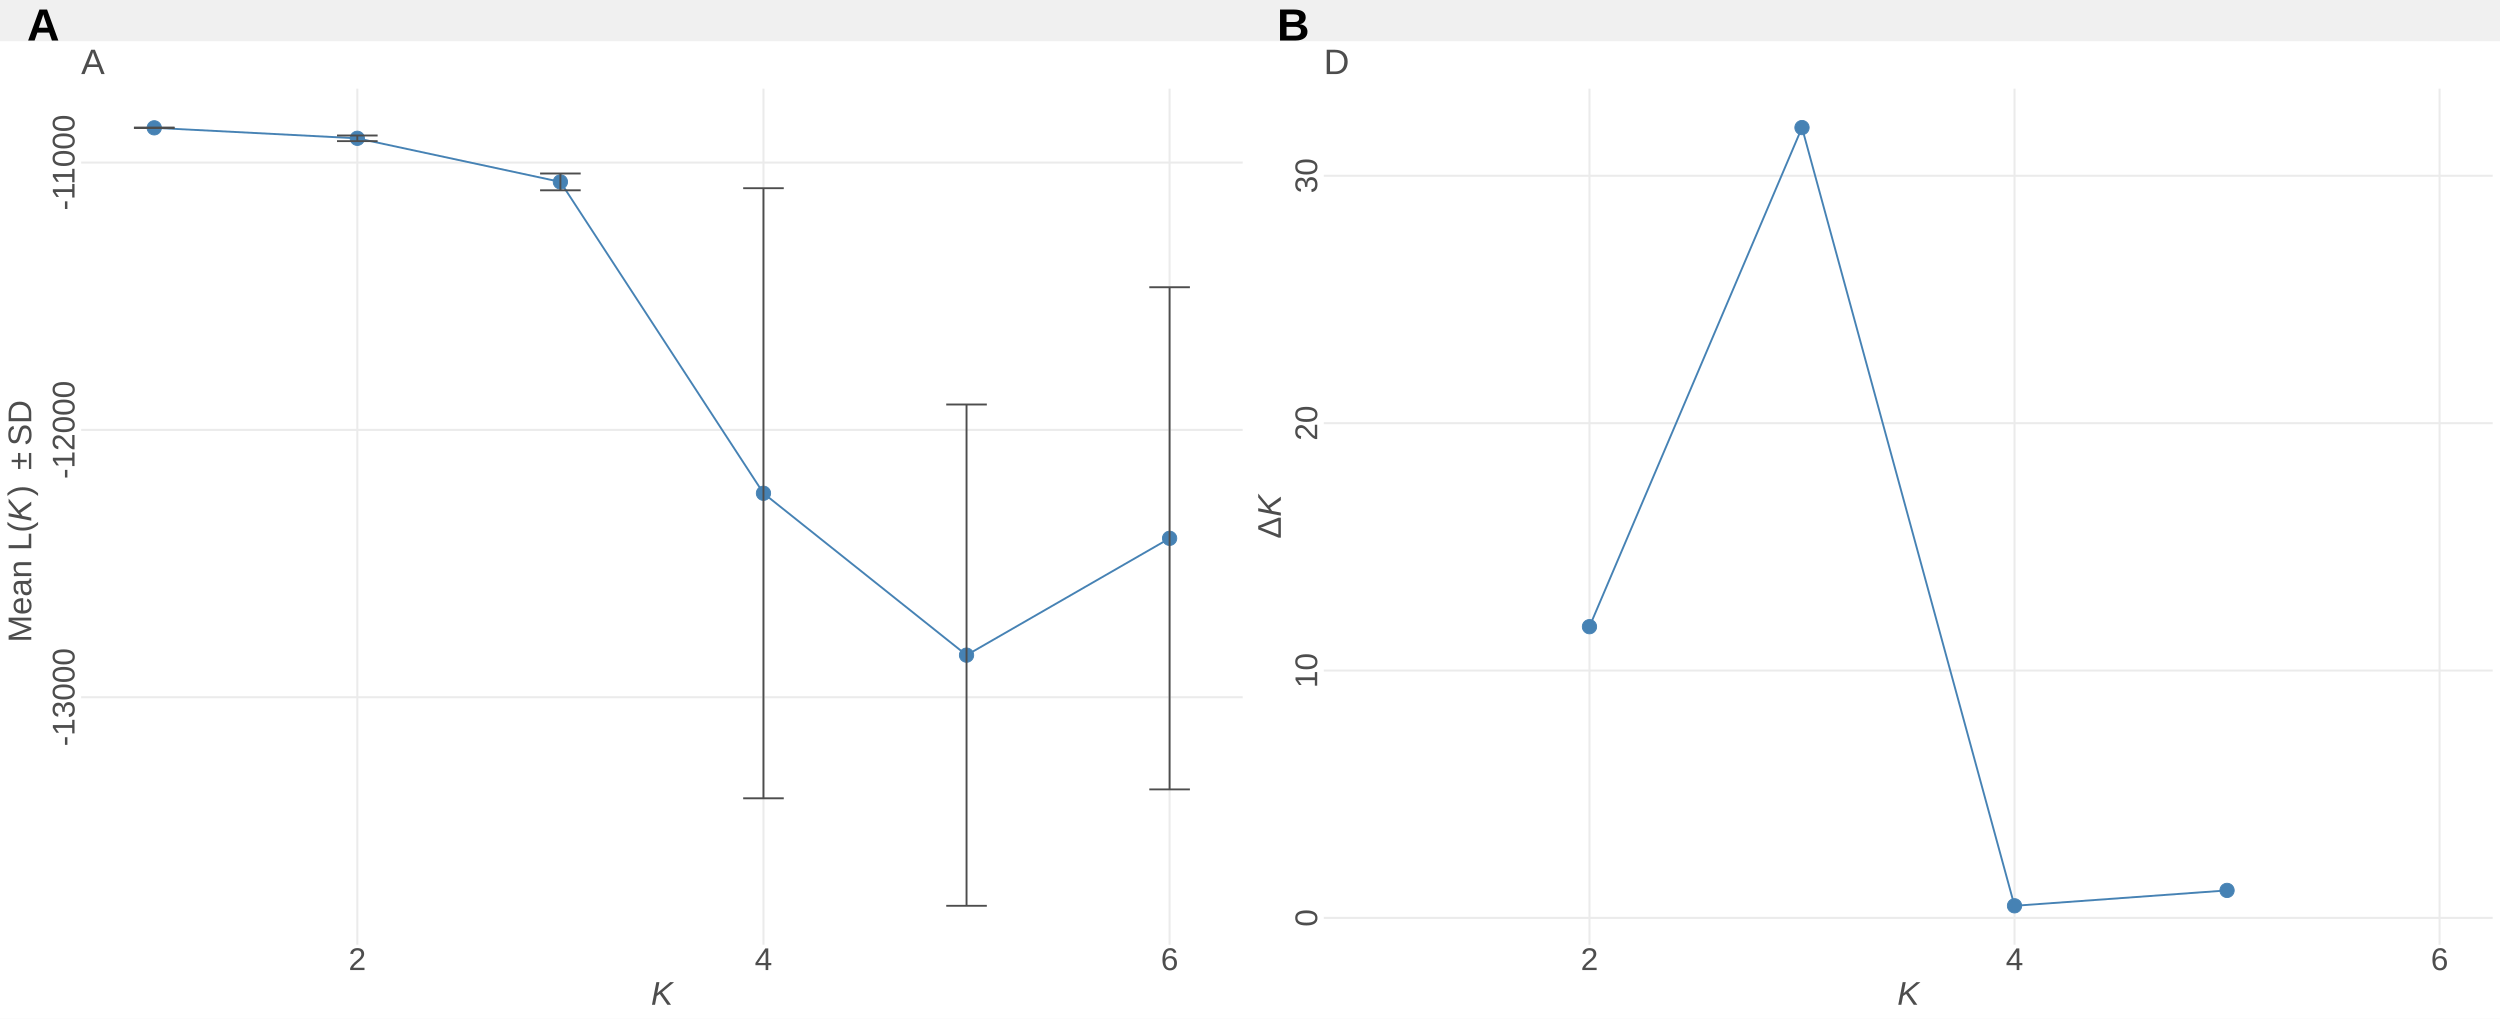
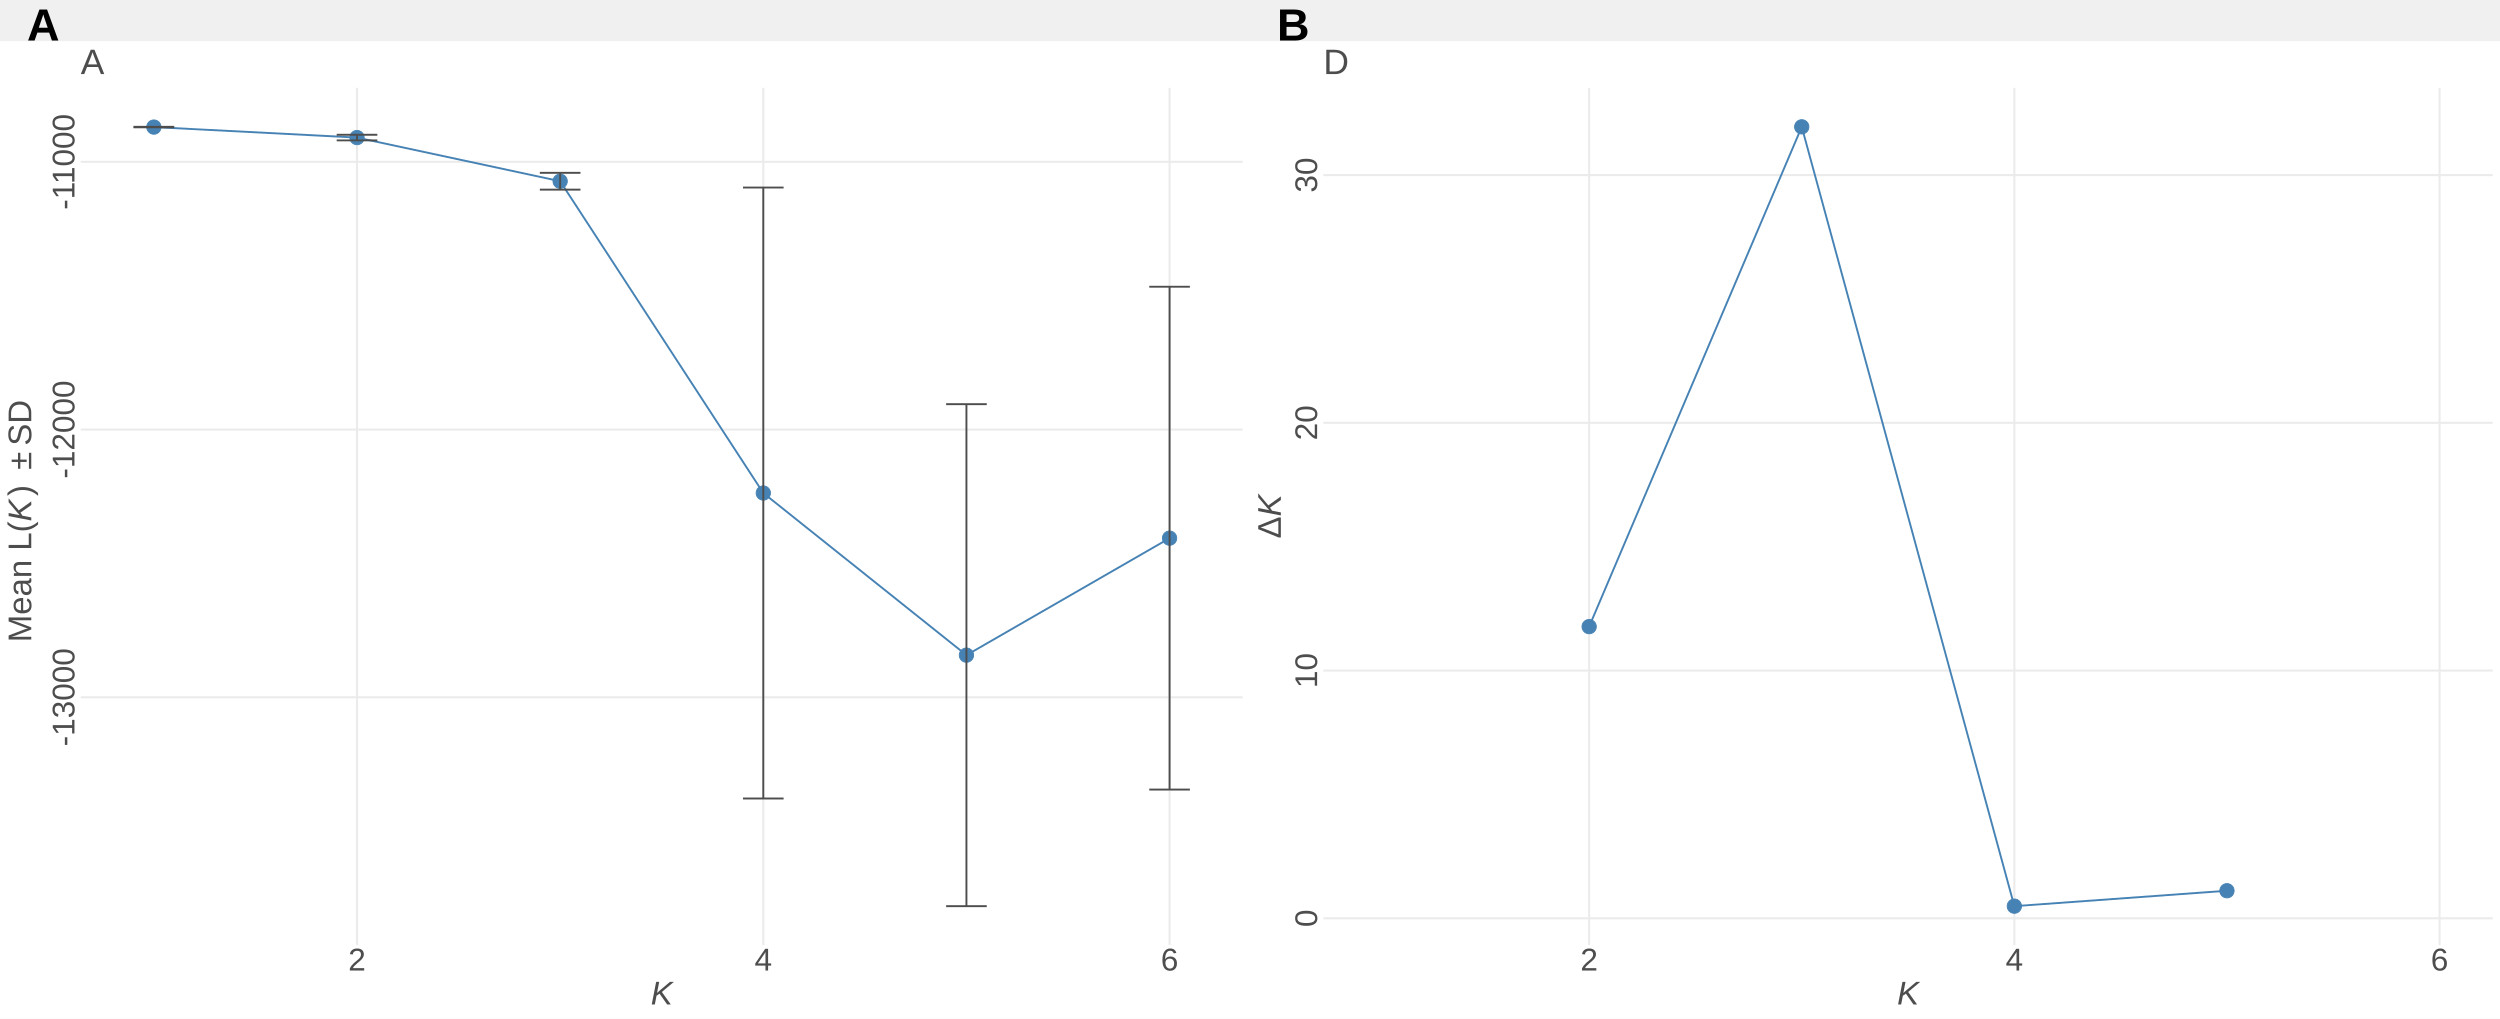
<svg xmlns="http://www.w3.org/2000/svg" width="1944.00pt" height="792.00pt" viewBox="0 0 1944.00 792.00">
  <g class="svglite">
    <defs>
      <style type="text/css">
    .svglite line, .svglite polyline, .svglite polygon, .svglite path, .svglite rect, .svglite circle {
      fill: none;
      stroke: #000000;
      stroke-linecap: round;
      stroke-linejoin: round;
      stroke-miterlimit: 10.00;
    }
    .svglite text {
      white-space: pre;
    }
    .svglite g.glyphgroup path {
      fill: inherit;
      stroke: none;
    }
  </style>
    </defs>
    <rect width="100%" height="100%" style="stroke: none; fill: none;" />
    <defs>
      <clipPath id="cpMC4wMHwxOTQ0LjAwfDAuMDB8NzkyLjAw">
        <rect x="0.00" y="0.00" width="1944.00" height="792.00" />
      </clipPath>
    </defs>
    <g clip-path="url(#cpMC4wMHwxOTQ0LjAwfDAuMDB8NzkyLjAw)">
</g>
    <defs>
      <clipPath id="cpMC4wMHw5NzIuMDB8MzIuMjZ8NzkyLjAw">
-         <rect x="0.00" y="32.26" width="972.00" height="759.74" />
+         <rect x="0" y="32.26" width="972.00" height="759.74" />
      </clipPath>
    </defs>
    <g clip-path="url(#cpMC4wMHw5NzIuMDB8MzIuMjZ8NzkyLjAw)">
-       <rect x="0.00" y="32.26" width="972.00" height="759.74" style="stroke-width: 1.07; stroke: #FFFFFF; fill: #FFFFFF;" />
+       <rect x="0" y="32.26" width="972.00" height="759.74" style="stroke-width: 1.07; stroke: #FFFFFF; fill: #FFFFFF;" />
    </g>
    <g clip-path="url(#cpMC4wMHwxOTQ0LjAwfDAuMDB8NzkyLjAw)">
</g>
    <defs>
-       <clipPath id="cpNjMuMTB8OTY2LjMzfDY4Ljk1fDczNC42MQ==">
-         <rect x="63.10" y="68.95" width="903.23" height="665.66" />
+       <clipPath id="cpNjIuNzh8OTY2LjMzfDY4LjMzfDczNC45Mw==">
+         <rect x="62.78" y="68.33" width="903.55" height="666.60" />
      </clipPath>
    </defs>
-     <g clip-path="url(#cpNjMuMTB8OTY2LjMzfDY4Ljk1fDczNC42MQ==)">
-       <rect x="63.10" y="68.95" width="903.23" height="665.66" style="stroke-width: 1.07; stroke: none; fill: #FFFFFF;" />
-       <polyline points="63.10,542.15 966.33,542.15 " style="stroke-width: 1.60; stroke: #EBEBEB; stroke-linecap: butt;" />
-       <polyline points="63.10,334.28 966.33,334.28 " style="stroke-width: 1.60; stroke: #EBEBEB; stroke-linecap: butt;" />
-       <polyline points="63.10,126.40 966.33,126.40 " style="stroke-width: 1.60; stroke: #EBEBEB; stroke-linecap: butt;" />
-       <polyline points="277.85,734.61 277.85,68.95 " style="stroke-width: 1.60; stroke: #EBEBEB; stroke-linecap: butt;" />
-       <polyline points="593.67,734.61 593.67,68.95 " style="stroke-width: 1.60; stroke: #EBEBEB; stroke-linecap: butt;" />
-       <polyline points="909.48,734.61 909.48,68.95 " style="stroke-width: 1.60; stroke: #EBEBEB; stroke-linecap: butt;" />
-       <polyline points="119.95,99.40 277.85,107.55 435.76,141.44 593.67,383.56 751.58,509.45 909.48,418.60 " style="stroke-width: 1.49; stroke: #4682B4; stroke-linecap: butt;" />
-       <circle cx="119.95" cy="99.40" r="5.57" style="stroke-width: 0.71; stroke: #4682B4; fill: #4682B4;" />
-       <circle cx="277.85" cy="107.55" r="5.57" style="stroke-width: 0.71; stroke: #4682B4; fill: #4682B4;" />
-       <circle cx="435.76" cy="141.44" r="5.57" style="stroke-width: 0.71; stroke: #4682B4; fill: #4682B4;" />
-       <circle cx="593.67" cy="383.56" r="5.57" style="stroke-width: 0.71; stroke: #4682B4; fill: #4682B4;" />
-       <circle cx="751.58" cy="509.45" r="5.57" style="stroke-width: 0.71; stroke: #4682B4; fill: #4682B4;" />
-       <circle cx="909.48" cy="418.60" r="5.57" style="stroke-width: 0.71; stroke: #4682B4; fill: #4682B4;" />
-       <polyline points="104.16,99.21 135.74,99.21 " style="stroke-width: 1.49; stroke: #4D4D4D; stroke-linecap: butt;" />
-       <polyline points="119.95,99.21 119.95,99.59 " style="stroke-width: 1.49; stroke: #4D4D4D; stroke-linecap: butt;" />
-       <polyline points="104.16,99.59 135.74,99.59 " style="stroke-width: 1.49; stroke: #4D4D4D; stroke-linecap: butt;" />
-       <polyline points="262.06,105.37 293.64,105.37 " style="stroke-width: 1.49; stroke: #4D4D4D; stroke-linecap: butt;" />
-       <polyline points="277.85,105.37 277.85,109.74 " style="stroke-width: 1.49; stroke: #4D4D4D; stroke-linecap: butt;" />
-       <polyline points="262.06,109.74 293.64,109.74 " style="stroke-width: 1.49; stroke: #4D4D4D; stroke-linecap: butt;" />
-       <polyline points="419.97,134.92 451.55,134.92 " style="stroke-width: 1.49; stroke: #4D4D4D; stroke-linecap: butt;" />
-       <polyline points="435.76,134.92 435.76,147.96 " style="stroke-width: 1.49; stroke: #4D4D4D; stroke-linecap: butt;" />
-       <polyline points="419.97,147.96 451.55,147.96 " style="stroke-width: 1.49; stroke: #4D4D4D; stroke-linecap: butt;" />
-       <polyline points="577.88,146.34 609.46,146.34 " style="stroke-width: 1.49; stroke: #4D4D4D; stroke-linecap: butt;" />
-       <polyline points="593.67,146.34 593.67,620.77 " style="stroke-width: 1.49; stroke: #4D4D4D; stroke-linecap: butt;" />
-       <polyline points="577.88,620.77 609.46,620.77 " style="stroke-width: 1.49; stroke: #4D4D4D; stroke-linecap: butt;" />
-       <polyline points="735.79,314.55 767.37,314.55 " style="stroke-width: 1.49; stroke: #4D4D4D; stroke-linecap: butt;" />
-       <polyline points="751.58,314.55 751.58,704.35 " style="stroke-width: 1.49; stroke: #4D4D4D; stroke-linecap: butt;" />
-       <polyline points="735.79,704.35 767.37,704.35 " style="stroke-width: 1.49; stroke: #4D4D4D; stroke-linecap: butt;" />
-       <polyline points="893.69,223.37 925.27,223.37 " style="stroke-width: 1.49; stroke: #4D4D4D; stroke-linecap: butt;" />
-       <polyline points="909.48,223.37 909.48,613.84 " style="stroke-width: 1.49; stroke: #4D4D4D; stroke-linecap: butt;" />
-       <polyline points="893.69,613.84 925.27,613.84 " style="stroke-width: 1.49; stroke: #4D4D4D; stroke-linecap: butt;" />
+     <g clip-path="url(#cpNjIuNzh8OTY2LjMzfDY4LjMzfDczNC45Mw==)">
+       <rect x="62.78" y="68.33" width="903.55" height="666.60" style="stroke-width: 1.07; stroke: none; fill: #FFFFFF;" />
+       <polyline points="62.78,542.20 966.33,542.20 " style="stroke-width: 1.60; stroke: #EBEBEB; stroke-linecap: butt;" />
+       <polyline points="62.78,334.03 966.33,334.03 " style="stroke-width: 1.60; stroke: #EBEBEB; stroke-linecap: butt;" />
+       <polyline points="62.78,125.86 966.33,125.86 " style="stroke-width: 1.60; stroke: #EBEBEB; stroke-linecap: butt;" />
+       <polyline points="277.61,734.93 277.61,68.33 " style="stroke-width: 1.60; stroke: #EBEBEB; stroke-linecap: butt;" />
+       <polyline points="593.54,734.93 593.54,68.33 " style="stroke-width: 1.60; stroke: #EBEBEB; stroke-linecap: butt;" />
+       <polyline points="909.46,734.93 909.46,68.33 " style="stroke-width: 1.60; stroke: #EBEBEB; stroke-linecap: butt;" />
+       <polyline points="119.65,98.82 277.61,106.98 435.57,140.92 593.54,383.38 751.50,509.45 909.46,418.47 " style="stroke-width: 1.49; stroke: #4682B4; stroke-linecap: butt;" />
+       <circle cx="119.65" cy="98.82" r="5.57" style="stroke-width: 0.71; stroke: #4682B4; fill: #4682B4;" />
+       <circle cx="277.61" cy="106.98" r="5.57" style="stroke-width: 0.71; stroke: #4682B4; fill: #4682B4;" />
+       <circle cx="435.57" cy="140.92" r="5.57" style="stroke-width: 0.71; stroke: #4682B4; fill: #4682B4;" />
+       <circle cx="593.54" cy="383.38" r="5.57" style="stroke-width: 0.71; stroke: #4682B4; fill: #4682B4;" />
+       <circle cx="751.50" cy="509.45" r="5.57" style="stroke-width: 0.71; stroke: #4682B4; fill: #4682B4;" />
+       <circle cx="909.46" cy="418.47" r="5.57" style="stroke-width: 0.71; stroke: #4682B4; fill: #4682B4;" />
+       <polyline points="103.85,98.63 135.44,98.63 " style="stroke-width: 1.49; stroke: #4D4D4D; stroke-linecap: butt;" />
+       <polyline points="119.65,98.63 119.65,99.01 " style="stroke-width: 1.49; stroke: #4D4D4D; stroke-linecap: butt;" />
+       <polyline points="103.85,99.01 135.44,99.01 " style="stroke-width: 1.49; stroke: #4D4D4D; stroke-linecap: butt;" />
+       <polyline points="261.81,104.79 293.41,104.79 " style="stroke-width: 1.49; stroke: #4D4D4D; stroke-linecap: butt;" />
+       <polyline points="277.61,104.79 277.61,109.17 " style="stroke-width: 1.49; stroke: #4D4D4D; stroke-linecap: butt;" />
+       <polyline points="261.81,109.17 293.41,109.17 " style="stroke-width: 1.49; stroke: #4D4D4D; stroke-linecap: butt;" />
+       <polyline points="419.78,134.39 451.37,134.39 " style="stroke-width: 1.49; stroke: #4D4D4D; stroke-linecap: butt;" />
+       <polyline points="435.57,134.39 435.57,147.45 " style="stroke-width: 1.49; stroke: #4D4D4D; stroke-linecap: butt;" />
+       <polyline points="419.78,147.45 451.37,147.45 " style="stroke-width: 1.49; stroke: #4D4D4D; stroke-linecap: butt;" />
+       <polyline points="577.74,145.83 609.33,145.83 " style="stroke-width: 1.49; stroke: #4D4D4D; stroke-linecap: butt;" />
+       <polyline points="593.54,145.83 593.54,620.93 " style="stroke-width: 1.49; stroke: #4D4D4D; stroke-linecap: butt;" />
+       <polyline points="577.74,620.93 609.33,620.93 " style="stroke-width: 1.49; stroke: #4D4D4D; stroke-linecap: butt;" />
+       <polyline points="735.70,314.28 767.30,314.28 " style="stroke-width: 1.49; stroke: #4D4D4D; stroke-linecap: butt;" />
+       <polyline points="751.50,314.28 751.50,704.63 " style="stroke-width: 1.49; stroke: #4D4D4D; stroke-linecap: butt;" />
+       <polyline points="735.70,704.63 767.30,704.63 " style="stroke-width: 1.49; stroke: #4D4D4D; stroke-linecap: butt;" />
+       <polyline points="893.67,222.96 925.26,222.96 " style="stroke-width: 1.49; stroke: #4D4D4D; stroke-linecap: butt;" />
+       <polyline points="909.46,222.96 909.46,613.98 " style="stroke-width: 1.49; stroke: #4D4D4D; stroke-linecap: butt;" />
+       <polyline points="893.67,613.98 925.26,613.98 " style="stroke-width: 1.49; stroke: #4D4D4D; stroke-linecap: butt;" />
    </g>
    <g clip-path="url(#cpMC4wMHwxOTQ0LjAwfDAuMDB8NzkyLjAw)">
-       <text transform="translate(57.96,542.15) rotate(-90)" text-anchor="middle" style="font-size: 24.50px;fill: #4D4D4D; font-family: &quot;Arial&quot;;" textLength="76.28px" lengthAdjust="spacingAndGlyphs">-13000</text>
-       <text transform="translate(57.96,334.28) rotate(-90)" text-anchor="middle" style="font-size: 24.50px;fill: #4D4D4D; font-family: &quot;Arial&quot;;" textLength="76.28px" lengthAdjust="spacingAndGlyphs">-12000</text>
-       <text transform="translate(57.96,126.40) rotate(-90)" text-anchor="middle" style="font-size: 24.50px;fill: #4D4D4D; font-family: &quot;Arial&quot;;" textLength="74.47px" lengthAdjust="spacingAndGlyphs">-11000</text>
-       <text x="277.85" y="754.34" text-anchor="middle" style="font-size: 24.50px;fill: #4D4D4D; font-family: &quot;Arial&quot;;" textLength="13.62px" lengthAdjust="spacingAndGlyphs">2</text>
-       <text x="593.67" y="754.34" text-anchor="middle" style="font-size: 24.50px;fill: #4D4D4D; font-family: &quot;Arial&quot;;" textLength="13.62px" lengthAdjust="spacingAndGlyphs">4</text>
-       <text x="909.48" y="754.34" text-anchor="middle" style="font-size: 24.50px;fill: #4D4D4D; font-family: &quot;Arial&quot;;" textLength="13.62px" lengthAdjust="spacingAndGlyphs">6</text>
-       <text x="506.18" y="781.31" style="font-size: 25.60px; font-style: italic;fill: #4D4D4D; font-family: &quot;Arial&quot;;" textLength="17.08px" lengthAdjust="spacingAndGlyphs">K</text>
-       <text transform="translate(24.31,499.54) rotate(-90)" style="font-size: 25.60px;fill: #4D4D4D; font-family: &quot;Arial&quot;;" textLength="93.88px" lengthAdjust="spacingAndGlyphs">Mean L(</text>
-       <text transform="translate(24.31,405.66) rotate(-90)" style="font-size: 25.60px; font-style: italic;fill: #4D4D4D; font-family: &quot;Arial&quot;;" textLength="17.08px" lengthAdjust="spacingAndGlyphs">K</text>
-       <text transform="translate(24.31,385.84) rotate(-90)" style="font-size: 25.60px;fill: #4D4D4D; font-family: &quot;Arial&quot;;" textLength="15.62px" lengthAdjust="spacingAndGlyphs">) </text>
-       <text transform="translate(24.31,365.48) rotate(-90)" style="font-size: 25.60px;fill: #4D4D4D; font-family: &quot;Arial&quot;;" textLength="14.05px" lengthAdjust="spacingAndGlyphs">±</text>
-       <text transform="translate(24.31,346.69) rotate(-90)" style="font-size: 25.60px;fill: #4D4D4D; font-family: &quot;Arial&quot;;" textLength="42.67px" lengthAdjust="spacingAndGlyphs"> SD</text>
-       <text x="63.10" y="57.61" style="font-size: 27.50px;fill: #4D4D4D; font-family: &quot;Arial&quot;;" textLength="18.34px" lengthAdjust="spacingAndGlyphs">A</text>
+       <text transform="translate(57.90,542.20) rotate(-90)" text-anchor="middle" style="font-size: 24.50px;fill: #4D4D4D; font-family: &quot;Arial&quot;;" textLength="76.28px" lengthAdjust="spacingAndGlyphs">-13000</text>
+       <text transform="translate(57.90,334.03) rotate(-90)" text-anchor="middle" style="font-size: 24.50px;fill: #4D4D4D; font-family: &quot;Arial&quot;;" textLength="76.28px" lengthAdjust="spacingAndGlyphs">-12000</text>
+       <text transform="translate(57.90,125.86) rotate(-90)" text-anchor="middle" style="font-size: 24.50px;fill: #4D4D4D; font-family: &quot;Arial&quot;;" textLength="74.47px" lengthAdjust="spacingAndGlyphs">-11000</text>
+       <text x="277.61" y="754.66" text-anchor="middle" style="font-size: 24.50px;fill: #4D4D4D; font-family: &quot;Arial&quot;;" textLength="13.62px" lengthAdjust="spacingAndGlyphs">2</text>
+       <text x="593.54" y="754.66" text-anchor="middle" style="font-size: 24.50px;fill: #4D4D4D; font-family: &quot;Arial&quot;;" textLength="13.62px" lengthAdjust="spacingAndGlyphs">4</text>
+       <text x="909.46" y="754.66" text-anchor="middle" style="font-size: 24.50px;fill: #4D4D4D; font-family: &quot;Arial&quot;;" textLength="13.62px" lengthAdjust="spacingAndGlyphs">6</text>
+       <text x="506.02" y="781.09" style="font-size: 25.60px; font-style: italic;fill: #4D4D4D; font-family: &quot;Arial&quot;;" textLength="17.08px" lengthAdjust="spacingAndGlyphs">K</text>
+       <text transform="translate(24.31,499.38) rotate(-90)" style="font-size: 25.60px;fill: #4D4D4D; font-family: &quot;Arial&quot;;" textLength="93.88px" lengthAdjust="spacingAndGlyphs">Mean L(</text>
+       <text transform="translate(24.31,405.51) rotate(-90)" style="font-size: 25.60px; font-style: italic;fill: #4D4D4D; font-family: &quot;Arial&quot;;" textLength="17.08px" lengthAdjust="spacingAndGlyphs">K</text>
+       <text transform="translate(24.31,385.69) rotate(-90)" style="font-size: 25.60px;fill: #4D4D4D; font-family: &quot;Arial&quot;;" textLength="15.62px" lengthAdjust="spacingAndGlyphs">) </text>
+       <text transform="translate(24.31,365.33) rotate(-90)" style="font-size: 25.60px;fill: #4D4D4D; font-family: &quot;Arial&quot;;" textLength="14.05px" lengthAdjust="spacingAndGlyphs">±</text>
+       <text transform="translate(24.31,346.54) rotate(-90)" style="font-size: 25.60px;fill: #4D4D4D; font-family: &quot;Arial&quot;;" textLength="42.67px" lengthAdjust="spacingAndGlyphs"> SD</text>
+       <text x="62.78" y="57.61" style="font-size: 27.50px;fill: #4D4D4D; font-family: &quot;Arial&quot;;" textLength="18.34px" lengthAdjust="spacingAndGlyphs">A</text>
      <text x="21.00" y="31.51" style="font-size: 35.00px; font-weight: bold; font-family: &quot;Arial&quot;;" textLength="25.28px" lengthAdjust="spacingAndGlyphs">A</text>
    </g>
    <defs>
      <clipPath id="cpOTcyLjAwfDE5NDQuMDB8MzIuMjZ8NzkyLjAw">
        <rect x="972.00" y="32.26" width="972.00" height="759.74" />
      </clipPath>
    </defs>
    <g clip-path="url(#cpOTcyLjAwfDE5NDQuMDB8MzIuMjZ8NzkyLjAw)">
      <rect x="972.00" y="32.26" width="972.00" height="759.74" style="stroke-width: 1.07; stroke: #FFFFFF; fill: #FFFFFF;" />
    </g>
    <g clip-path="url(#cpMC4wMHwxOTQ0LjAwfDAuMDB8NzkyLjAw)">
</g>
    <defs>
-       <clipPath id="cpMTAyOS4zOXwxOTM4LjMzfDY4Ljk1fDczNC42MQ==">
-         <rect x="1029.39" y="68.95" width="908.94" height="665.66" />
+       <clipPath id="cpMTAyOS4wN3wxOTM4LjMzfDY4LjMzfDczNC45Mw==">
+         <rect x="1029.07" y="68.33" width="909.26" height="666.60" />
      </clipPath>
    </defs>
-     <g clip-path="url(#cpMTAyOS4zOXwxOTM4LjMzfDY4Ljk1fDczNC42MQ==)">
-       <rect x="1029.39" y="68.95" width="908.94" height="665.66" style="stroke-width: 1.07; stroke: none; fill: #FFFFFF;" />
-       <polyline points="1029.39,713.78 1938.33,713.78 " style="stroke-width: 1.60; stroke: #EBEBEB; stroke-linecap: butt;" />
-       <polyline points="1029.39,521.41 1938.33,521.41 " style="stroke-width: 1.60; stroke: #EBEBEB; stroke-linecap: butt;" />
-       <polyline points="1029.39,329.04 1938.33,329.04 " style="stroke-width: 1.60; stroke: #EBEBEB; stroke-linecap: butt;" />
-       <polyline points="1029.39,136.66 1938.33,136.66 " style="stroke-width: 1.60; stroke: #EBEBEB; stroke-linecap: butt;" />
-       <polyline points="1235.97,734.61 1235.97,68.95 " style="stroke-width: 1.60; stroke: #EBEBEB; stroke-linecap: butt;" />
-       <polyline points="1566.49,734.61 1566.49,68.95 " style="stroke-width: 1.60; stroke: #EBEBEB; stroke-linecap: butt;" />
-       <polyline points="1897.02,734.61 1897.02,68.95 " style="stroke-width: 1.60; stroke: #EBEBEB; stroke-linecap: butt;" />
-       <polyline points="1235.97,487.31 1401.23,99.21 1566.49,704.35 1731.75,692.38 " style="stroke-width: 1.49; stroke: #4682B4; stroke-linecap: butt;" />
-       <circle cx="1235.97" cy="487.31" r="5.57" style="stroke-width: 0.71; stroke: #4682B4; fill: #4682B4;" />
-       <circle cx="1401.23" cy="99.21" r="5.57" style="stroke-width: 0.71; stroke: #4682B4; fill: #4682B4;" />
-       <circle cx="1566.49" cy="704.35" r="5.57" style="stroke-width: 0.71; stroke: #4682B4; fill: #4682B4;" />
-       <circle cx="1731.75" cy="692.38" r="5.57" style="stroke-width: 0.71; stroke: #4682B4; fill: #4682B4;" />
+     <g clip-path="url(#cpMTAyOS4wN3wxOTM4LjMzfDY4LjMzfDczNC45Mw==)">
+       <rect x="1029.07" y="68.33" width="909.26" height="666.60" style="stroke-width: 1.07; stroke: none; fill: #FFFFFF;" />
+       <polyline points="1029.07,714.07 1938.33,714.07 " style="stroke-width: 1.60; stroke: #EBEBEB; stroke-linecap: butt;" />
+       <polyline points="1029.07,521.42 1938.33,521.42 " style="stroke-width: 1.60; stroke: #EBEBEB; stroke-linecap: butt;" />
+       <polyline points="1029.07,328.78 1938.33,328.78 " style="stroke-width: 1.60; stroke: #EBEBEB; stroke-linecap: butt;" />
+       <polyline points="1029.07,136.14 1938.33,136.14 " style="stroke-width: 1.60; stroke: #EBEBEB; stroke-linecap: butt;" />
+       <polyline points="1235.72,734.93 1235.72,68.33 " style="stroke-width: 1.60; stroke: #EBEBEB; stroke-linecap: butt;" />
+       <polyline points="1566.36,734.93 1566.36,68.33 " style="stroke-width: 1.60; stroke: #EBEBEB; stroke-linecap: butt;" />
+       <polyline points="1897.00,734.93 1897.00,68.33 " style="stroke-width: 1.60; stroke: #EBEBEB; stroke-linecap: butt;" />
+       <polyline points="1235.72,487.27 1401.04,98.63 1566.36,704.63 1731.68,692.64 " style="stroke-width: 1.49; stroke: #4682B4; stroke-linecap: butt;" />
+       <circle cx="1235.72" cy="487.27" r="5.57" style="stroke-width: 0.71; stroke: #4682B4; fill: #4682B4;" />
+       <circle cx="1401.04" cy="98.63" r="5.57" style="stroke-width: 0.71; stroke: #4682B4; fill: #4682B4;" />
+       <circle cx="1566.36" cy="704.63" r="5.57" style="stroke-width: 0.71; stroke: #4682B4; fill: #4682B4;" />
+       <circle cx="1731.68" cy="692.64" r="5.57" style="stroke-width: 0.71; stroke: #4682B4; fill: #4682B4;" />
    </g>
    <g clip-path="url(#cpMC4wMHwxOTQ0LjAwfDAuMDB8NzkyLjAw)">
-       <text transform="translate(1024.25,713.78) rotate(-90)" text-anchor="middle" style="font-size: 24.50px;fill: #4D4D4D; font-family: &quot;Arial&quot;;" textLength="13.62px" lengthAdjust="spacingAndGlyphs">0</text>
-       <text transform="translate(1024.25,521.41) rotate(-90)" text-anchor="middle" style="font-size: 24.50px;fill: #4D4D4D; font-family: &quot;Arial&quot;;" textLength="27.25px" lengthAdjust="spacingAndGlyphs">10</text>
-       <text transform="translate(1024.25,329.04) rotate(-90)" text-anchor="middle" style="font-size: 24.50px;fill: #4D4D4D; font-family: &quot;Arial&quot;;" textLength="27.25px" lengthAdjust="spacingAndGlyphs">20</text>
-       <text transform="translate(1024.25,136.66) rotate(-90)" text-anchor="middle" style="font-size: 24.50px;fill: #4D4D4D; font-family: &quot;Arial&quot;;" textLength="27.25px" lengthAdjust="spacingAndGlyphs">30</text>
-       <text x="1235.97" y="754.34" text-anchor="middle" style="font-size: 24.50px;fill: #4D4D4D; font-family: &quot;Arial&quot;;" textLength="13.62px" lengthAdjust="spacingAndGlyphs">2</text>
-       <text x="1566.49" y="754.34" text-anchor="middle" style="font-size: 24.50px;fill: #4D4D4D; font-family: &quot;Arial&quot;;" textLength="13.62px" lengthAdjust="spacingAndGlyphs">4</text>
-       <text x="1897.02" y="754.34" text-anchor="middle" style="font-size: 24.50px;fill: #4D4D4D; font-family: &quot;Arial&quot;;" textLength="13.62px" lengthAdjust="spacingAndGlyphs">6</text>
-       <text x="1475.32" y="781.31" style="font-size: 25.60px; font-style: italic;fill: #4D4D4D; font-family: &quot;Arial&quot;;" textLength="17.08px" lengthAdjust="spacingAndGlyphs">K</text>
-       <text transform="translate(995.99,418.87) rotate(-90)" style="font-size: 25.60px;fill: #4D4D4D; font-family: &quot;Arial&quot;;" textLength="17.09px" lengthAdjust="spacingAndGlyphs">Δ</text>
-       <text transform="translate(995.99,401.77) rotate(-90)" style="font-size: 25.60px; font-style: italic;fill: #4D4D4D; font-family: &quot;Arial&quot;;" textLength="17.08px" lengthAdjust="spacingAndGlyphs">K</text>
-       <text x="1029.39" y="57.61" style="font-size: 27.50px;fill: #4D4D4D; font-family: &quot;Arial&quot;;" textLength="19.86px" lengthAdjust="spacingAndGlyphs">D</text>
+       <text transform="translate(1024.19,714.07) rotate(-90)" text-anchor="middle" style="font-size: 24.50px;fill: #4D4D4D; font-family: &quot;Arial&quot;;" textLength="13.62px" lengthAdjust="spacingAndGlyphs">0</text>
+       <text transform="translate(1024.19,521.42) rotate(-90)" text-anchor="middle" style="font-size: 24.50px;fill: #4D4D4D; font-family: &quot;Arial&quot;;" textLength="27.25px" lengthAdjust="spacingAndGlyphs">10</text>
+       <text transform="translate(1024.19,328.78) rotate(-90)" text-anchor="middle" style="font-size: 24.50px;fill: #4D4D4D; font-family: &quot;Arial&quot;;" textLength="27.25px" lengthAdjust="spacingAndGlyphs">20</text>
+       <text transform="translate(1024.19,136.14) rotate(-90)" text-anchor="middle" style="font-size: 24.50px;fill: #4D4D4D; font-family: &quot;Arial&quot;;" textLength="27.25px" lengthAdjust="spacingAndGlyphs">30</text>
+       <text x="1235.72" y="754.66" text-anchor="middle" style="font-size: 24.50px;fill: #4D4D4D; font-family: &quot;Arial&quot;;" textLength="13.62px" lengthAdjust="spacingAndGlyphs">2</text>
+       <text x="1566.36" y="754.66" text-anchor="middle" style="font-size: 24.50px;fill: #4D4D4D; font-family: &quot;Arial&quot;;" textLength="13.62px" lengthAdjust="spacingAndGlyphs">4</text>
+       <text x="1897.00" y="754.66" text-anchor="middle" style="font-size: 24.50px;fill: #4D4D4D; font-family: &quot;Arial&quot;;" textLength="13.62px" lengthAdjust="spacingAndGlyphs">6</text>
+       <text x="1475.16" y="781.09" style="font-size: 25.60px; font-style: italic;fill: #4D4D4D; font-family: &quot;Arial&quot;;" textLength="17.08px" lengthAdjust="spacingAndGlyphs">K</text>
+       <text transform="translate(995.99,418.71) rotate(-90)" style="font-size: 25.60px;fill: #4D4D4D; font-family: &quot;Arial&quot;;" textLength="17.09px" lengthAdjust="spacingAndGlyphs">Δ</text>
+       <text transform="translate(995.99,401.61) rotate(-90)" style="font-size: 25.60px; font-style: italic;fill: #4D4D4D; font-family: &quot;Arial&quot;;" textLength="17.08px" lengthAdjust="spacingAndGlyphs">K</text>
+       <text x="1029.07" y="57.61" style="font-size: 27.50px;fill: #4D4D4D; font-family: &quot;Arial&quot;;" textLength="19.86px" lengthAdjust="spacingAndGlyphs">D</text>
      <text x="993.00" y="31.51" style="font-size: 35.00px; font-weight: bold; font-family: &quot;Arial&quot;;" textLength="25.28px" lengthAdjust="spacingAndGlyphs">B</text>
    </g>
  </g>
</svg>
